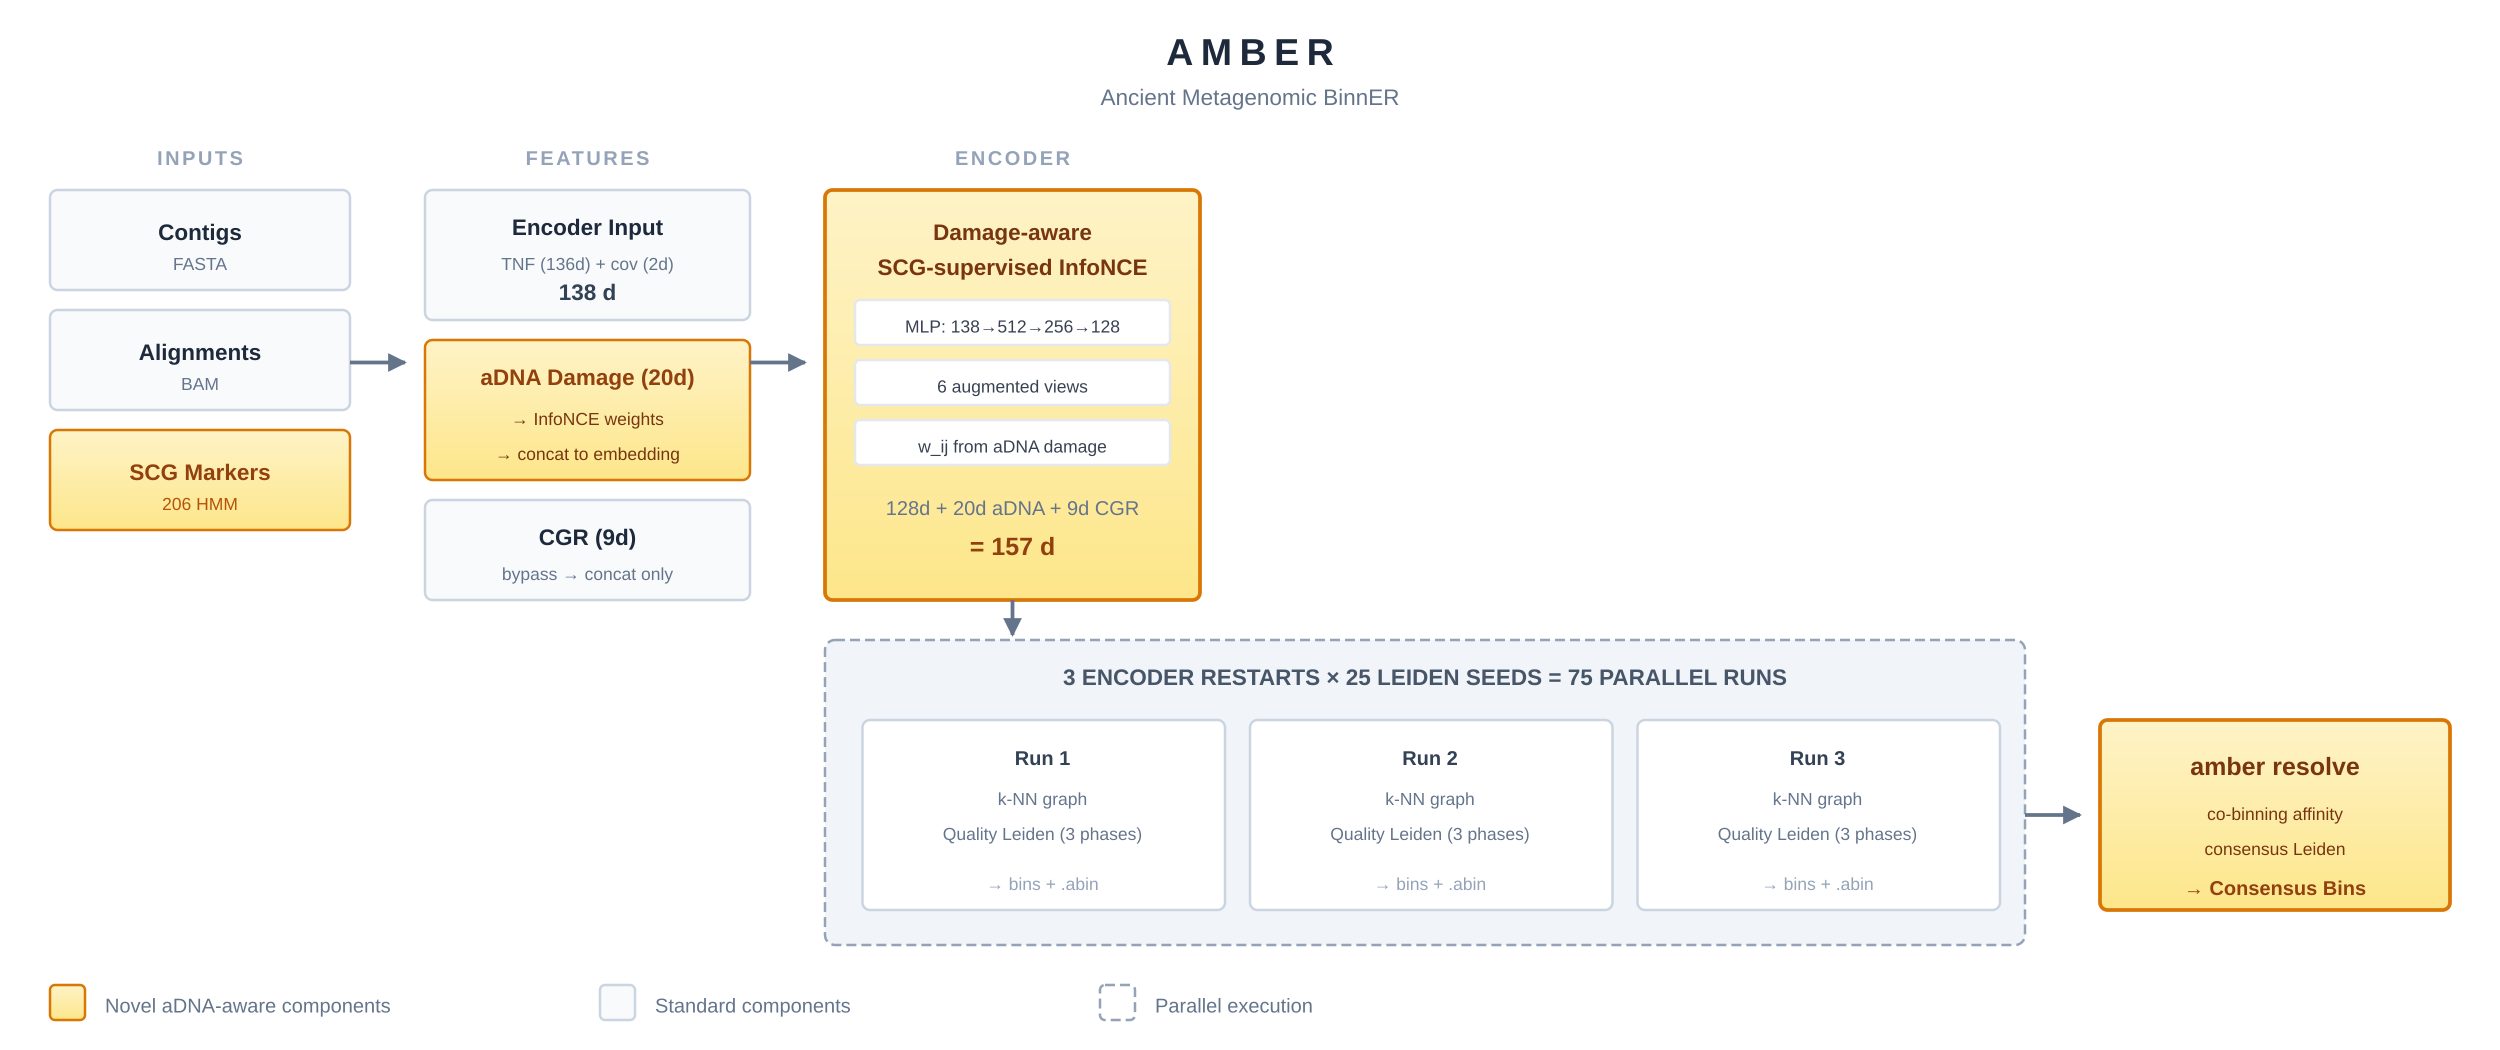
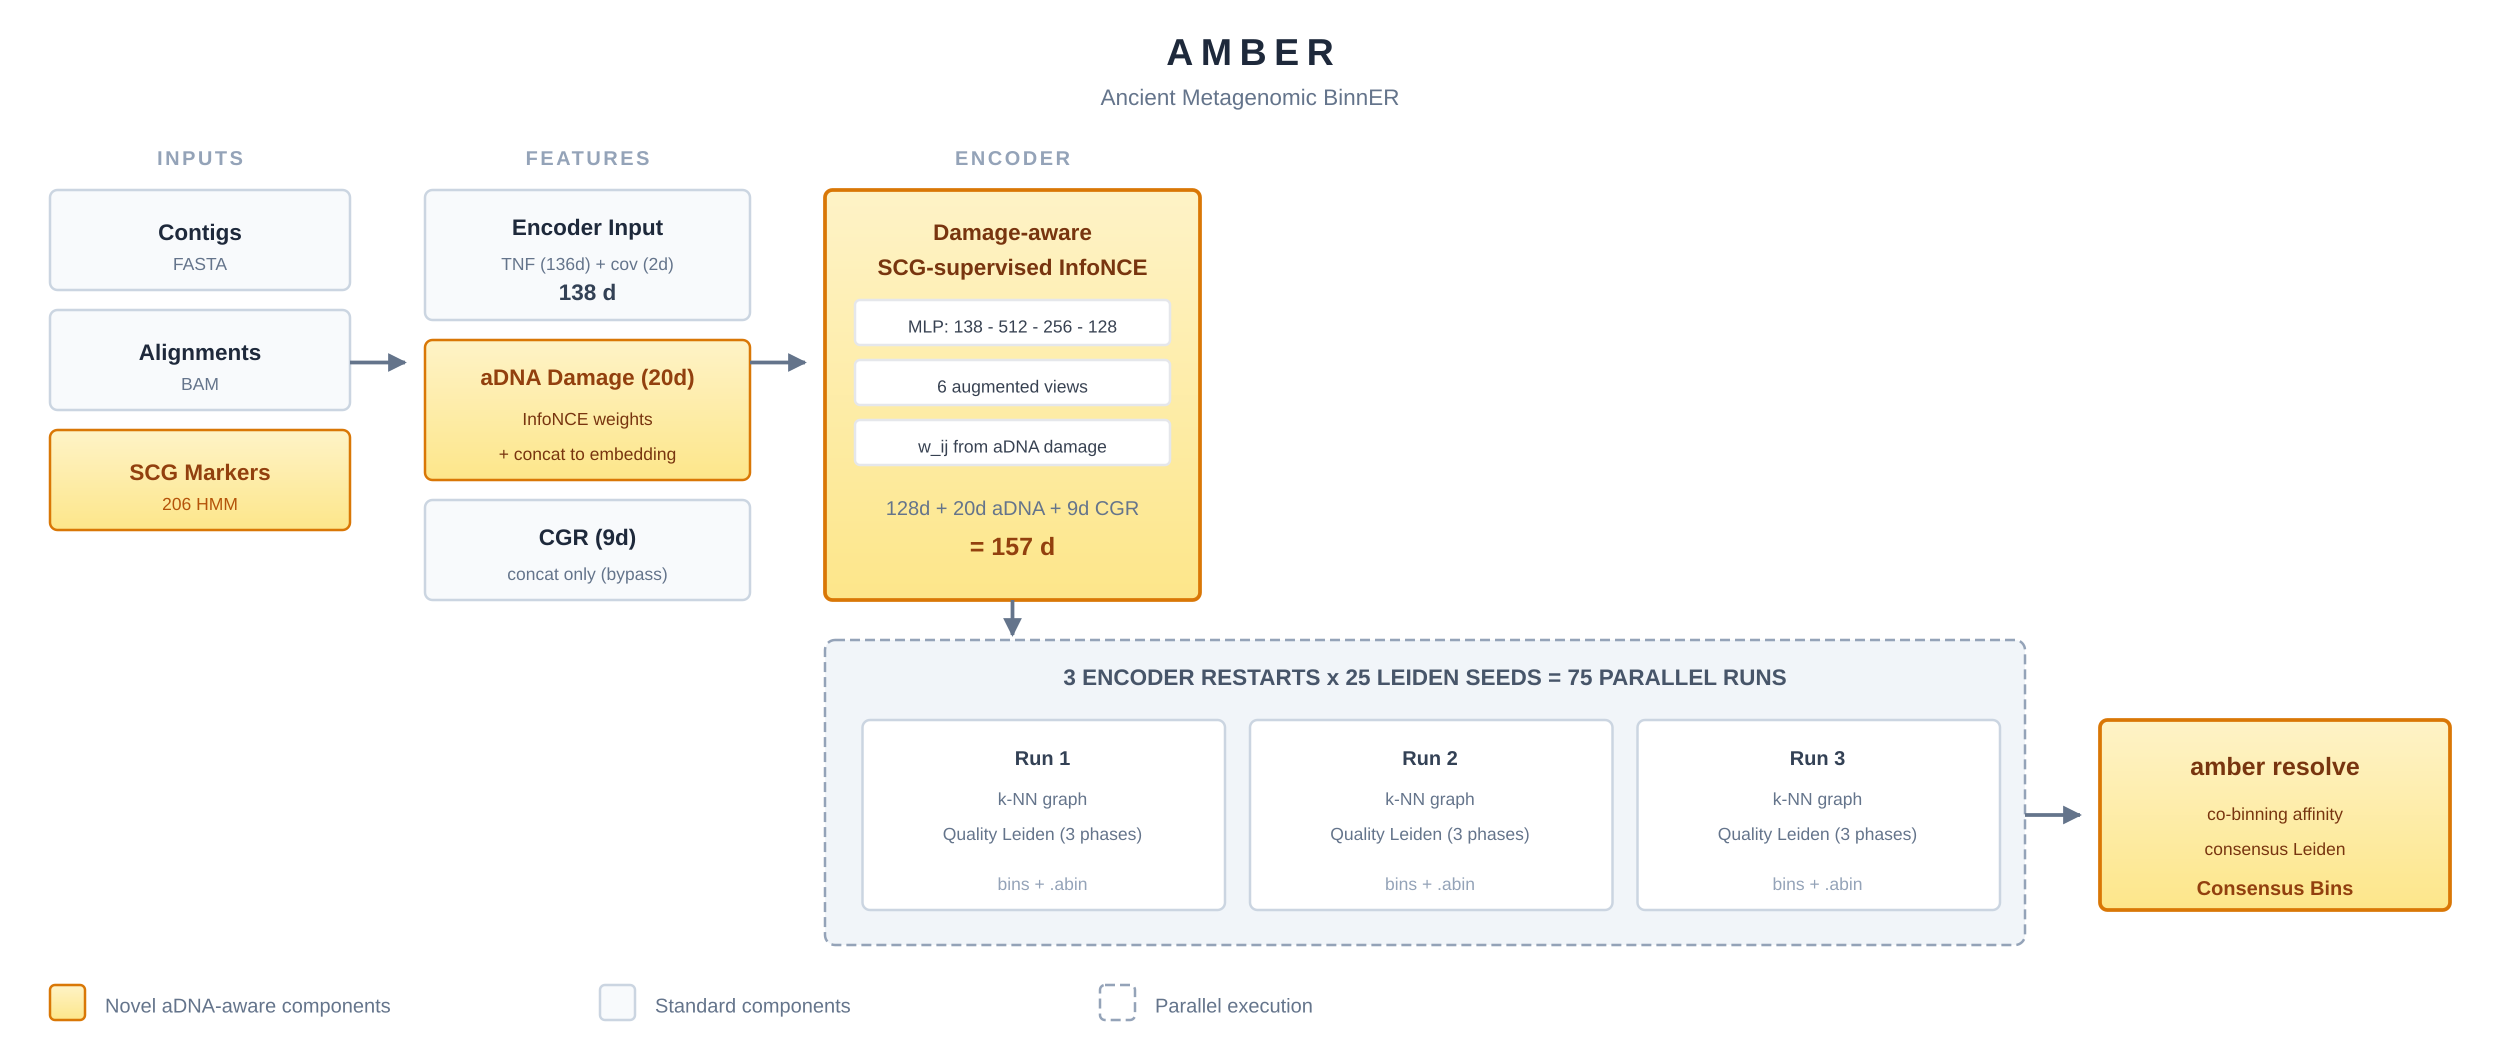
<svg xmlns="http://www.w3.org/2000/svg" viewBox="0 0 1000 420" width="1000" height="420">
  <defs>
    <marker id="arr" viewBox="0 0 10 10" refX="9" refY="5" markerWidth="5" markerHeight="5" orient="auto">
      <path d="M0,0 L10,5 L0,10 Z" fill="#64748B" />
    </marker>
    <linearGradient id="amber" x1="0%" y1="0%" x2="0%" y2="100%">
      <stop offset="0%" style="stop-color:#FEF3C7" />
      <stop offset="100%" style="stop-color:#FDE68A" />
    </linearGradient>
  </defs>
  <rect width="1000" height="420" fill="#FFFFFF" />
  <text x="500" y="26" text-anchor="middle" font-size="15" font-weight="700" fill="#1E293B" font-family="Helvetica Neue, Arial, sans-serif" letter-spacing="3">AMBER</text>
  <text x="500" y="42" text-anchor="middle" font-size="9" fill="#64748B" font-family="Helvetica Neue, Arial, sans-serif">Ancient Metagenomic BinnER</text>
  <text x="80" y="66" text-anchor="middle" font-size="8" font-weight="600" fill="#94A3B8" font-family="Helvetica Neue, Arial, sans-serif" letter-spacing="1">INPUTS</text>
  <rect x="20" y="76" width="120" height="40" rx="3" fill="#F8FAFC" stroke="#CBD5E1" stroke-width="1" />
  <text x="80" y="96" text-anchor="middle" font-size="9" font-weight="600" fill="#1E293B" font-family="Helvetica Neue, Arial, sans-serif">Contigs</text>
  <text x="80" y="108" text-anchor="middle" font-size="7" fill="#64748B" font-family="Helvetica Neue, Arial, sans-serif">FASTA</text>
  <rect x="20" y="124" width="120" height="40" rx="3" fill="#F8FAFC" stroke="#CBD5E1" stroke-width="1" />
  <text x="80" y="144" text-anchor="middle" font-size="9" font-weight="600" fill="#1E293B" font-family="Helvetica Neue, Arial, sans-serif">Alignments</text>
  <text x="80" y="156" text-anchor="middle" font-size="7" fill="#64748B" font-family="Helvetica Neue, Arial, sans-serif">BAM</text>
  <rect x="20" y="172" width="120" height="40" rx="3" fill="url(#amber)" stroke="#D97706" stroke-width="1" />
  <text x="80" y="192" text-anchor="middle" font-size="9" font-weight="600" fill="#92400E" font-family="Helvetica Neue, Arial, sans-serif">SCG Markers</text>
  <text x="80" y="204" text-anchor="middle" font-size="7" fill="#B45309" font-family="Helvetica Neue, Arial, sans-serif">206 HMM</text>
  <line x1="140" y1="145" x2="162" y2="145" stroke="#64748B" stroke-width="1.5" marker-end="url(#arr)" />
  <text x="235" y="66" text-anchor="middle" font-size="8" font-weight="600" fill="#94A3B8" font-family="Helvetica Neue, Arial, sans-serif" letter-spacing="1">FEATURES</text>
  <rect x="170" y="76" width="130" height="52" rx="3" fill="#F8FAFC" stroke="#CBD5E1" stroke-width="1" />
  <text x="235" y="94" text-anchor="middle" font-size="9" font-weight="600" fill="#1E293B" font-family="Helvetica Neue, Arial, sans-serif">Encoder Input</text>
  <text x="235" y="108" text-anchor="middle" font-size="7" fill="#64748B" font-family="Helvetica Neue, Arial, sans-serif">TNF (136d) + cov (2d)</text>
  <text x="235" y="120" text-anchor="middle" font-size="9" font-weight="700" fill="#334155" font-family="Helvetica Neue, Arial, sans-serif">138 d</text>
  <rect x="170" y="136" width="130" height="56" rx="3" fill="url(#amber)" stroke="#D97706" stroke-width="1" />
  <text x="235" y="154" text-anchor="middle" font-size="9" font-weight="600" fill="#92400E" font-family="Helvetica Neue, Arial, sans-serif">aDNA Damage (20d)</text>
-   <text x="235" y="170" text-anchor="middle" font-size="7" fill="#78350F" font-family="Helvetica Neue, Arial, sans-serif">→ InfoNCE weights</text>
-   <text x="235" y="184" text-anchor="middle" font-size="7" fill="#78350F" font-family="Helvetica Neue, Arial, sans-serif">→ concat to embedding</text>
+   <text x="235" y="170" text-anchor="middle" font-size="7" fill="#78350F" font-family="Helvetica Neue, Arial, sans-serif">InfoNCE weights</text>
+   <text x="235" y="184" text-anchor="middle" font-size="7" fill="#78350F" font-family="Helvetica Neue, Arial, sans-serif">+ concat to embedding</text>
  <rect x="170" y="200" width="130" height="40" rx="3" fill="#F8FAFC" stroke="#CBD5E1" stroke-width="1" />
  <text x="235" y="218" text-anchor="middle" font-size="9" font-weight="600" fill="#1E293B" font-family="Helvetica Neue, Arial, sans-serif">CGR (9d)</text>
-   <text x="235" y="232" text-anchor="middle" font-size="7" fill="#64748B" font-family="Helvetica Neue, Arial, sans-serif">bypass → concat only</text>
+   <text x="235" y="232" text-anchor="middle" font-size="7" fill="#64748B" font-family="Helvetica Neue, Arial, sans-serif">concat only (bypass)</text>
  <line x1="300" y1="145" x2="322" y2="145" stroke="#64748B" stroke-width="1.5" marker-end="url(#arr)" />
  <text x="405" y="66" text-anchor="middle" font-size="8" font-weight="600" fill="#94A3B8" font-family="Helvetica Neue, Arial, sans-serif" letter-spacing="1">ENCODER</text>
  <rect x="330" y="76" width="150" height="164" rx="3" fill="url(#amber)" stroke="#D97706" stroke-width="1.5" />
  <text x="405" y="96" text-anchor="middle" font-size="9" font-weight="700" fill="#78350F" font-family="Helvetica Neue, Arial, sans-serif">Damage-aware</text>
  <text x="405" y="110" text-anchor="middle" font-size="9" font-weight="700" fill="#78350F" font-family="Helvetica Neue, Arial, sans-serif">SCG-supervised InfoNCE</text>
  <rect x="342" y="120" width="126" height="18" rx="2" fill="#FFFFFF" stroke="#E5E7EB" stroke-width="1" />
-   <text x="405" y="133" text-anchor="middle" font-size="7" fill="#374151" font-family="Helvetica Neue, Arial, sans-serif">MLP: 138→512→256→128</text>
+   <text x="405" y="133" text-anchor="middle" font-size="7" fill="#374151" font-family="Helvetica Neue, Arial, sans-serif">MLP: 138 - 512 - 256 - 128</text>
  <rect x="342" y="144" width="126" height="18" rx="2" fill="#FFFFFF" stroke="#E5E7EB" stroke-width="1" />
  <text x="405" y="157" text-anchor="middle" font-size="7" fill="#374151" font-family="Helvetica Neue, Arial, sans-serif">6 augmented views</text>
  <rect x="342" y="168" width="126" height="18" rx="2" fill="#FFFFFF" stroke="#E5E7EB" stroke-width="1" />
  <text x="405" y="181" text-anchor="middle" font-size="7" fill="#374151" font-family="Helvetica Neue, Arial, sans-serif">w_ij from aDNA damage</text>
  <text x="405" y="206" text-anchor="middle" font-size="8" fill="#64748B" font-family="Helvetica Neue, Arial, sans-serif">128d + 20d aDNA + 9d CGR</text>
  <text x="405" y="222" text-anchor="middle" font-size="10" font-weight="700" fill="#92400E" font-family="Helvetica Neue, Arial, sans-serif">= 157 d</text>
  <rect x="330" y="256" width="480" height="122" rx="4" fill="#F1F5F9" stroke="#94A3B8" stroke-width="1" stroke-dasharray="4,2" />
-   <text x="570" y="274" text-anchor="middle" font-size="9" font-weight="700" fill="#475569" font-family="Helvetica Neue, Arial, sans-serif">3 ENCODER RESTARTS × 25 LEIDEN SEEDS  =  75 PARALLEL RUNS</text>
+   <text x="570" y="274" text-anchor="middle" font-size="9" font-weight="700" fill="#475569" font-family="Helvetica Neue, Arial, sans-serif">3 ENCODER RESTARTS x 25 LEIDEN SEEDS  =  75 PARALLEL RUNS</text>
  <rect x="345" y="288" width="145" height="76" rx="3" fill="#FFFFFF" stroke="#CBD5E1" stroke-width="1" />
  <text x="417" y="306" text-anchor="middle" font-size="8" font-weight="600" fill="#334155" font-family="Helvetica Neue, Arial, sans-serif">Run 1</text>
  <text x="417" y="322" text-anchor="middle" font-size="7" fill="#64748B" font-family="Helvetica Neue, Arial, sans-serif">k-NN graph</text>
  <text x="417" y="336" text-anchor="middle" font-size="7" fill="#64748B" font-family="Helvetica Neue, Arial, sans-serif">Quality Leiden (3 phases)</text>
-   <text x="417" y="356" text-anchor="middle" font-size="7" fill="#94A3B8" font-family="Helvetica Neue, Arial, sans-serif">→ bins + .abin</text>
+   <text x="417" y="356" text-anchor="middle" font-size="7" fill="#94A3B8" font-family="Helvetica Neue, Arial, sans-serif">bins + .abin</text>
  <rect x="500" y="288" width="145" height="76" rx="3" fill="#FFFFFF" stroke="#CBD5E1" stroke-width="1" />
  <text x="572" y="306" text-anchor="middle" font-size="8" font-weight="600" fill="#334155" font-family="Helvetica Neue, Arial, sans-serif">Run 2</text>
  <text x="572" y="322" text-anchor="middle" font-size="7" fill="#64748B" font-family="Helvetica Neue, Arial, sans-serif">k-NN graph</text>
  <text x="572" y="336" text-anchor="middle" font-size="7" fill="#64748B" font-family="Helvetica Neue, Arial, sans-serif">Quality Leiden (3 phases)</text>
-   <text x="572" y="356" text-anchor="middle" font-size="7" fill="#94A3B8" font-family="Helvetica Neue, Arial, sans-serif">→ bins + .abin</text>
+   <text x="572" y="356" text-anchor="middle" font-size="7" fill="#94A3B8" font-family="Helvetica Neue, Arial, sans-serif">bins + .abin</text>
  <rect x="655" y="288" width="145" height="76" rx="3" fill="#FFFFFF" stroke="#CBD5E1" stroke-width="1" />
  <text x="727" y="306" text-anchor="middle" font-size="8" font-weight="600" fill="#334155" font-family="Helvetica Neue, Arial, sans-serif">Run 3</text>
  <text x="727" y="322" text-anchor="middle" font-size="7" fill="#64748B" font-family="Helvetica Neue, Arial, sans-serif">k-NN graph</text>
  <text x="727" y="336" text-anchor="middle" font-size="7" fill="#64748B" font-family="Helvetica Neue, Arial, sans-serif">Quality Leiden (3 phases)</text>
-   <text x="727" y="356" text-anchor="middle" font-size="7" fill="#94A3B8" font-family="Helvetica Neue, Arial, sans-serif">→ bins + .abin</text>
+   <text x="727" y="356" text-anchor="middle" font-size="7" fill="#94A3B8" font-family="Helvetica Neue, Arial, sans-serif">bins + .abin</text>
  <line x1="405" y1="240" x2="405" y2="254" stroke="#64748B" stroke-width="1.5" marker-end="url(#arr)" />
  <line x1="810" y1="326" x2="832" y2="326" stroke="#64748B" stroke-width="1.5" marker-end="url(#arr)" />
  <rect x="840" y="288" width="140" height="76" rx="3" fill="url(#amber)" stroke="#D97706" stroke-width="1.5" />
  <text x="910" y="310" text-anchor="middle" font-size="10" font-weight="700" fill="#78350F" font-family="Helvetica Neue, Arial, sans-serif">amber resolve</text>
  <text x="910" y="328" text-anchor="middle" font-size="7" fill="#78350F" font-family="Helvetica Neue, Arial, sans-serif">co-binning affinity</text>
  <text x="910" y="342" text-anchor="middle" font-size="7" fill="#78350F" font-family="Helvetica Neue, Arial, sans-serif">consensus Leiden</text>
-   <text x="910" y="358" text-anchor="middle" font-size="8" font-weight="600" fill="#92400E" font-family="Helvetica Neue, Arial, sans-serif">→ Consensus Bins</text>
+   <text x="910" y="358" text-anchor="middle" font-size="8" font-weight="600" fill="#92400E" font-family="Helvetica Neue, Arial, sans-serif">Consensus Bins</text>
  <rect x="20" y="394" width="14" height="14" rx="2" fill="url(#amber)" stroke="#D97706" stroke-width="1" />
  <text x="42" y="405" font-size="8" fill="#64748B" font-family="Helvetica Neue, Arial, sans-serif">Novel aDNA-aware components</text>
  <rect x="240" y="394" width="14" height="14" rx="2" fill="#F8FAFC" stroke="#CBD5E1" stroke-width="1" />
  <text x="262" y="405" font-size="8" fill="#64748B" font-family="Helvetica Neue, Arial, sans-serif">Standard components</text>
  <rect x="440" y="394" width="14" height="14" rx="2" fill="#FFFFFF" stroke="#94A3B8" stroke-width="1" stroke-dasharray="4,2" />
  <text x="462" y="405" font-size="8" fill="#64748B" font-family="Helvetica Neue, Arial, sans-serif">Parallel execution</text>
</svg>
